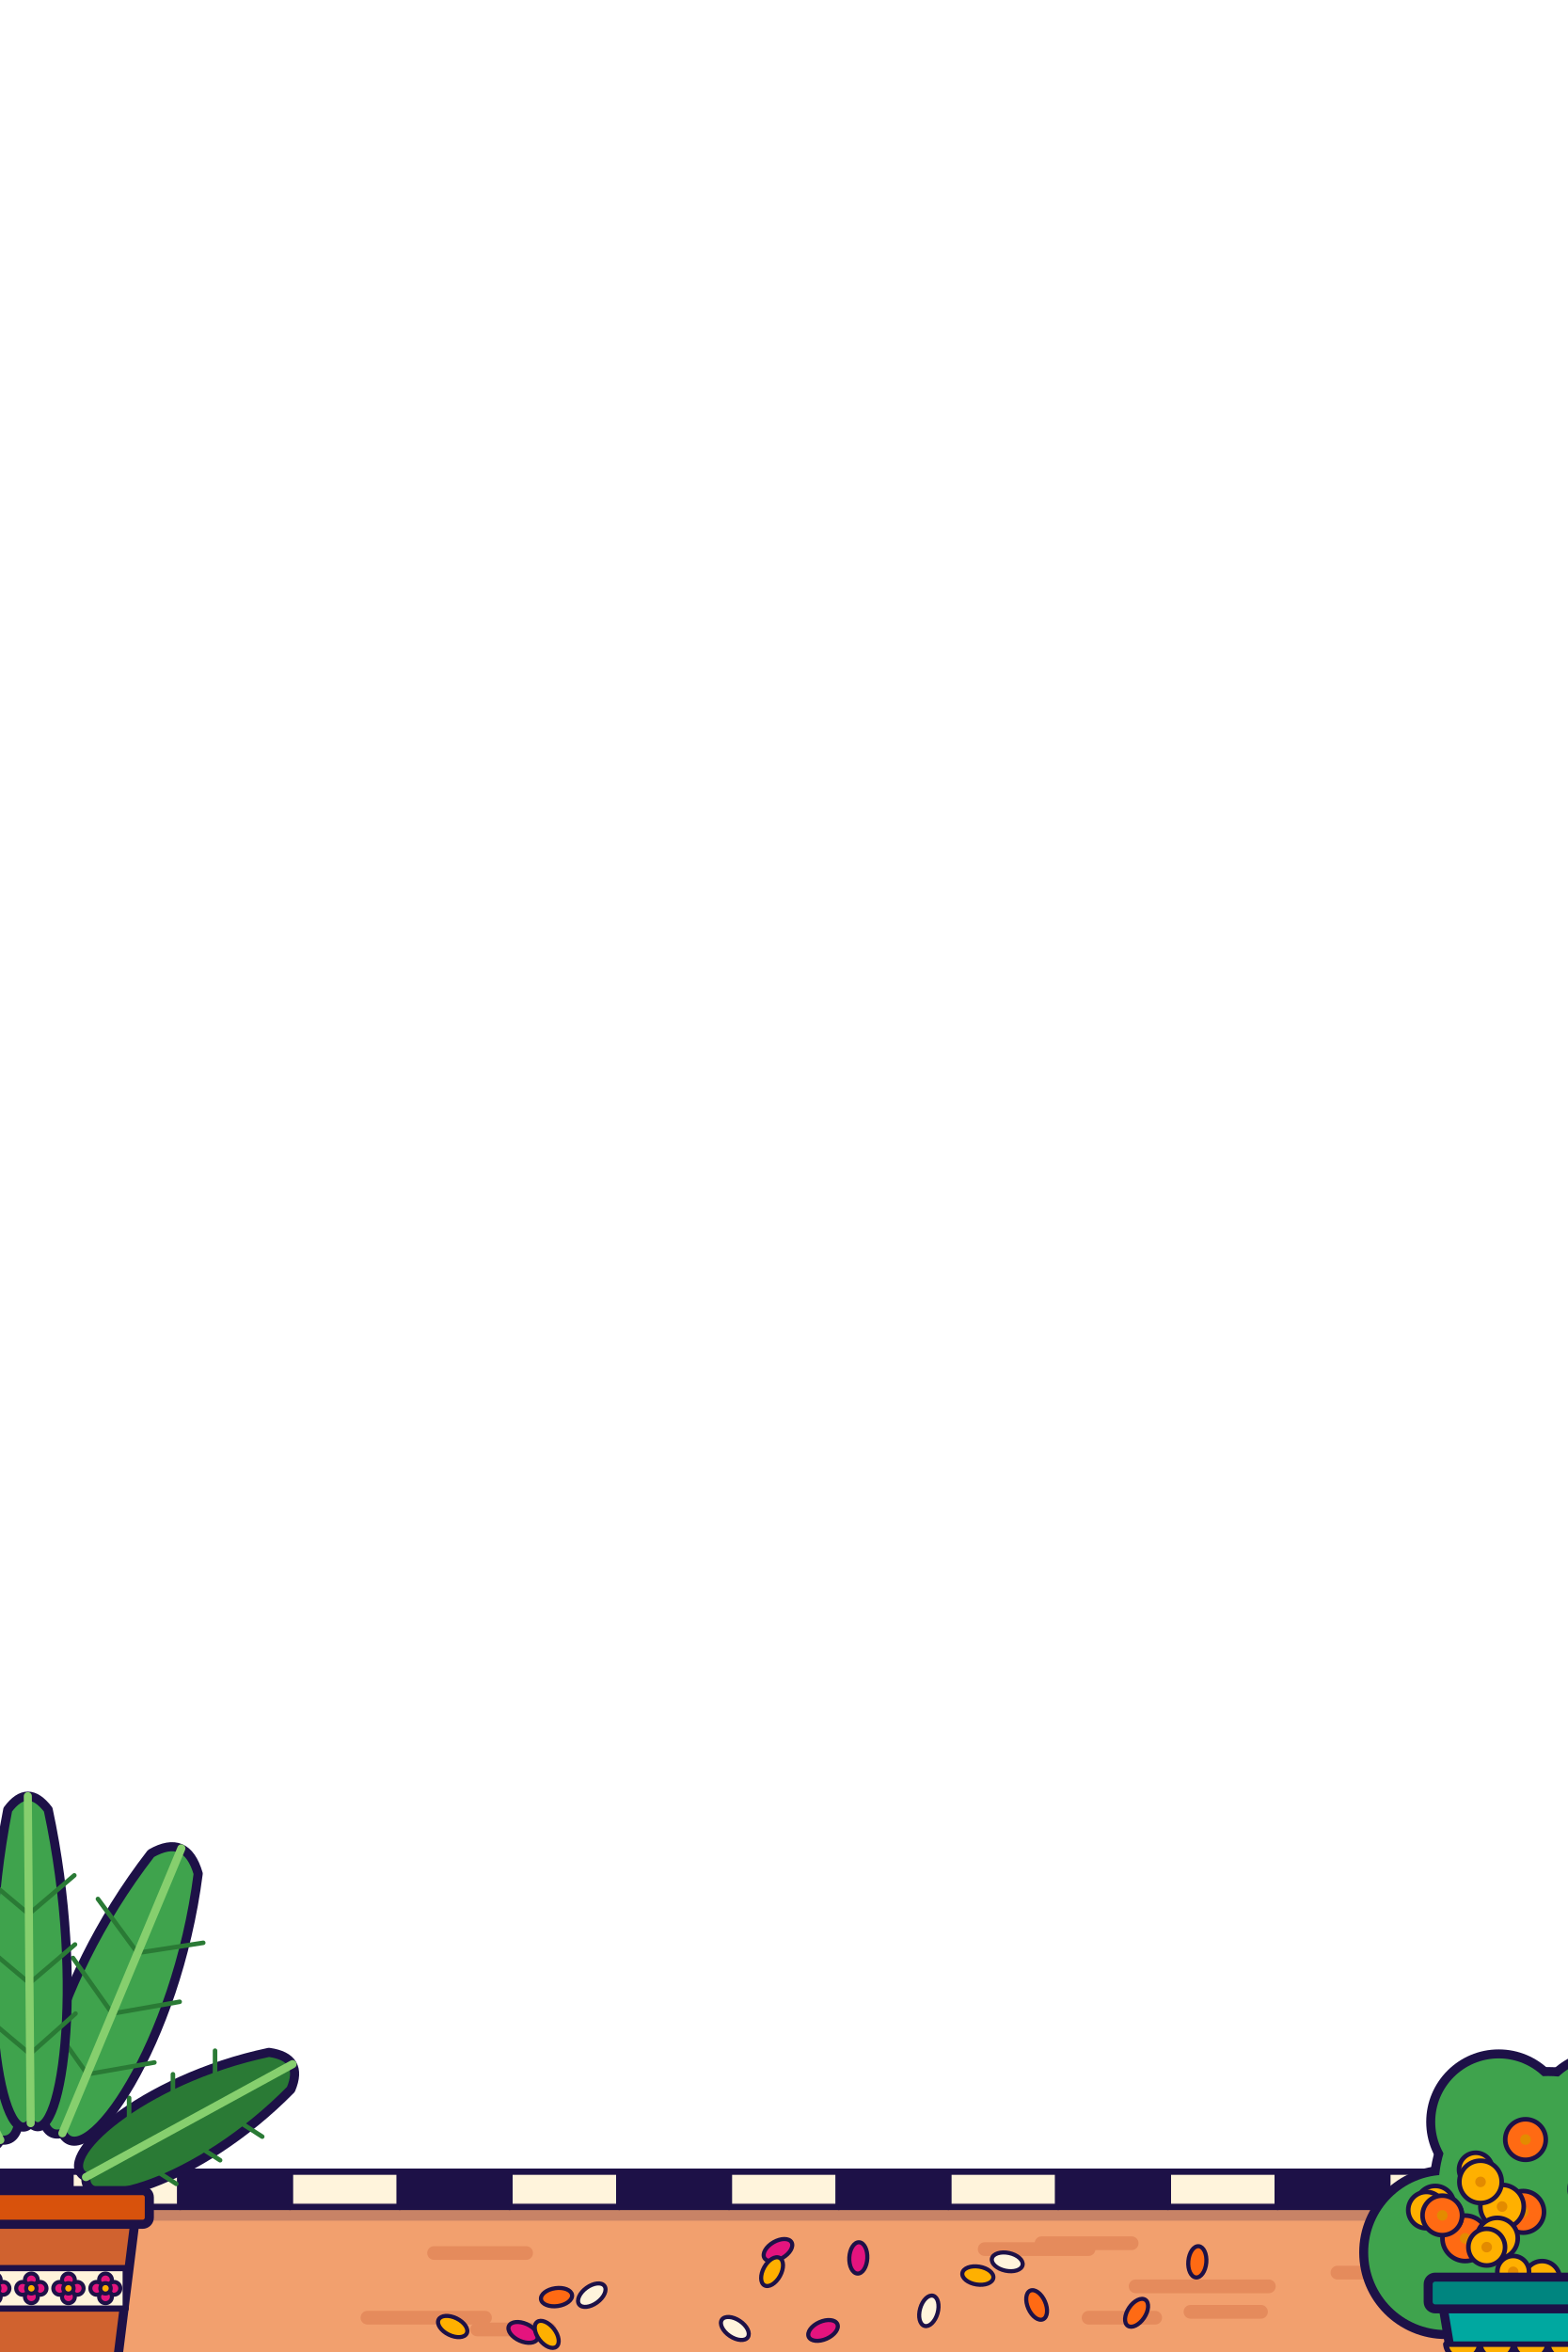
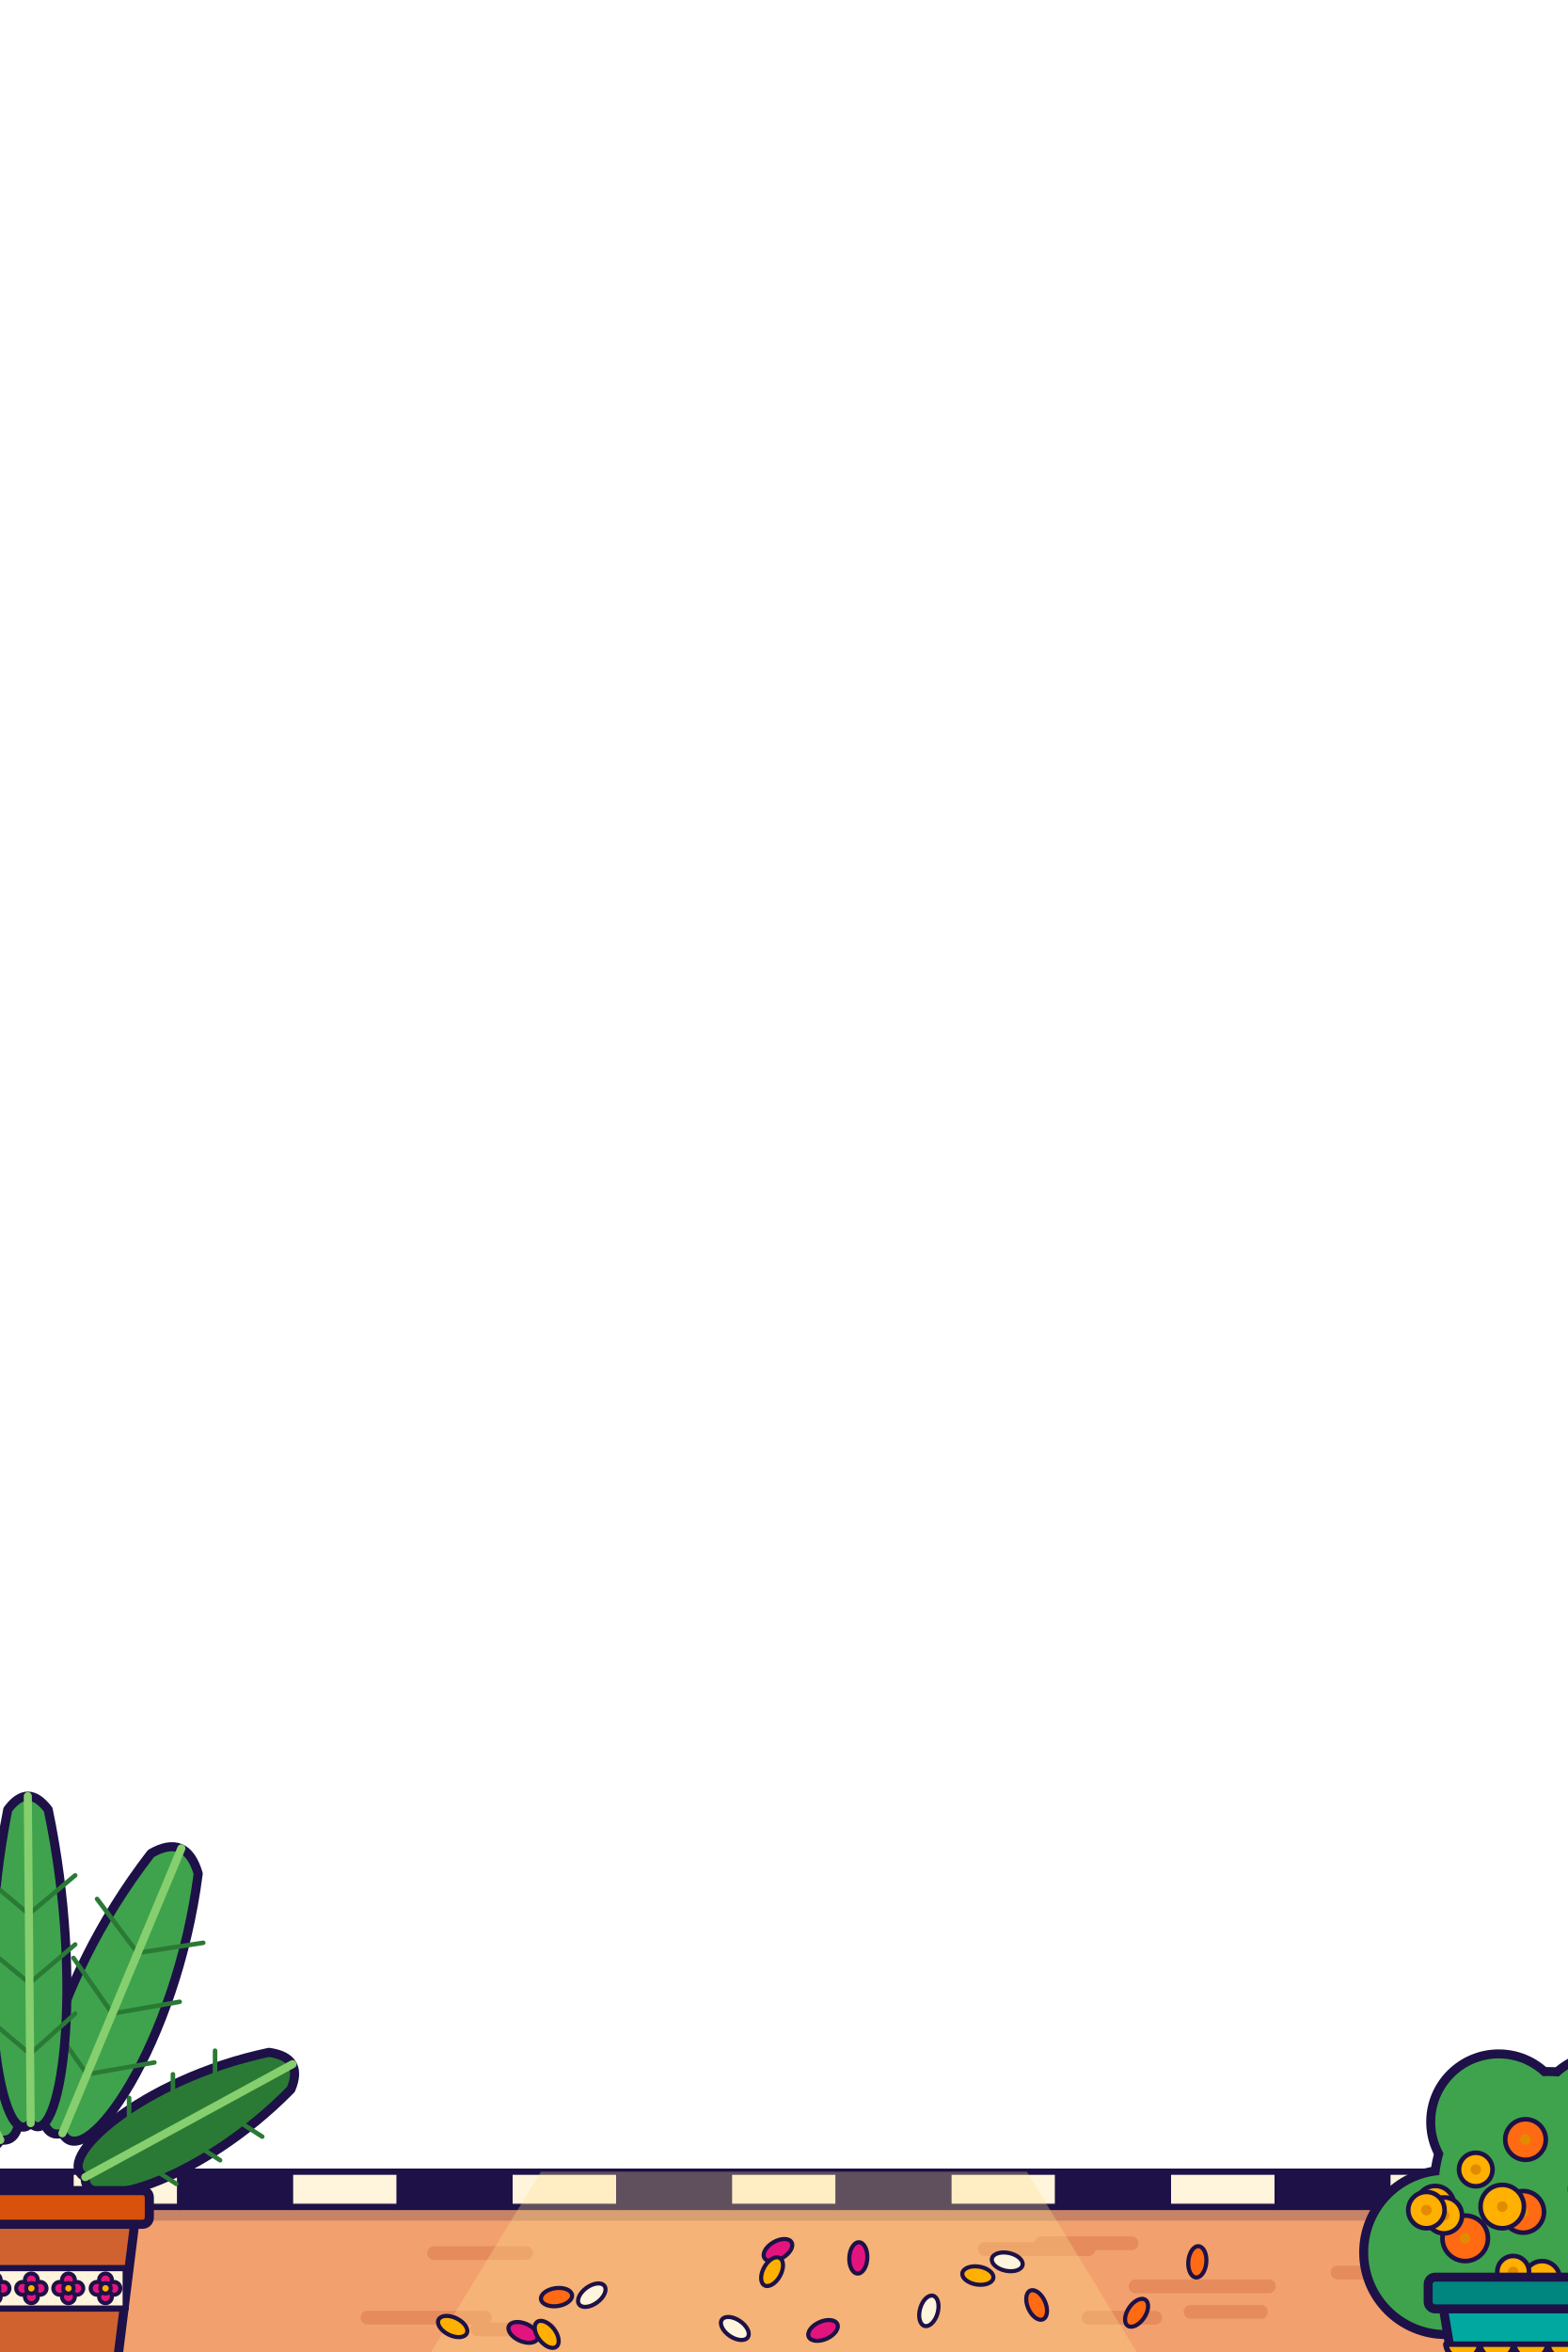
<svg xmlns="http://www.w3.org/2000/svg" viewBox="0 0 800 1200" width="800" height="1200" class="cd-hero cd-hero--static" aria-hidden="true">
  <defs>
    <linearGradient id="cdP-sky" x1="0" y1="0" x2="0" y2="1200" gradientUnits="userSpaceOnUse">
      <stop offset="0" stop-color="#EE4F98" />
      <stop offset=".3" stop-color="#FF7A52" />
      <stop offset=".52" stop-color="#FFA23E" />
      <stop offset=".72" stop-color="#FFC857" />
      <stop offset="1" stop-color="#FFE4A6" />
    </linearGradient>
    <radialGradient id="cdP-glow" cx=".5" cy=".82" r=".85">
      <stop offset="0" stop-color="#FFFBEA" />
      <stop offset=".45" stop-color="#FFE38E" />
      <stop offset="1" stop-color="#FFB000" />
    </radialGradient>
    <pattern id="cdP-violetL" width="26" height="26" patternUnits="userSpaceOnUse">
      <circle cx="6" cy="6" r="2.4" fill="#6A55C9" />
      <circle cx="19" cy="19" r="2.4" fill="#6A55C9" />
    </pattern>
    <pattern id="cdP-raniL" width="26" height="26" patternUnits="userSpaceOnUse">
      <circle cx="6" cy="6" r="2.4" fill="#FF8CC0" />
      <circle cx="19" cy="19" r="2.4" fill="#FF8CC0" />
    </pattern>
    <pattern id="cdP-cilL" width="26" height="26" patternUnits="userSpaceOnUse">
      <circle cx="6" cy="6" r="2.4" fill="#86CF6E" />
      <circle cx="19" cy="19" r="2.4" fill="#86CF6E" />
    </pattern>
    <pattern id="cdP-dado" width="30" height="36" x="-195" y="-38" patternUnits="userSpaceOnUse">
      <g fill="#FFF4DC">
        <circle cx="15" cy="12" r="4" />
        <circle cx="15" cy="24" r="4" />
        <circle cx="9" cy="18" r="4" />
        <circle cx="21" cy="18" r="4" />
      </g>
      <circle cx="15" cy="18" r="3" fill="#FFB000" />
    </pattern>
    <radialGradient id="cdP-halo">
      <stop offset="0" stop-color="#FFE7A0" stop-opacity=".7" />
      <stop offset="1" stop-color="#FFE7A0" stop-opacity="0" />
    </radialGradient>
  </defs>
  <g id="foreground" stroke="#1D1147" stroke-width="4.6" stroke-linejoin="round" stroke-linecap="round">
    <rect x="-20" y="1124" width="840" height="120" fill="#F2A06E" stroke="none" />
    <g stroke="none">
      <rect x="552" y="1179" width="41" height="7" fill="#E58B5C" rx="3.5" />
      <rect x="499" y="1144" width="60" height="7" fill="#E58B5C" rx="3.5" />
      <rect x="576" y="1163" width="75" height="7" fill="#E58B5C" rx="3.5" />
      <rect x="184" y="1179" width="67" height="7" fill="#E58B5C" rx="3.5" />
      <rect x="528" y="1141" width="53" height="7" fill="#E58B5C" rx="3.5" />
      <rect x="240" y="1185" width="44" height="7" fill="#E58B5C" rx="3.5" />
      <rect x="604" y="1176" width="43" height="7" fill="#E58B5C" rx="3.5" />
      <rect x="15.2" y="1180" width="40" height="7" fill="#E58B5C" rx="3.5" />
      <rect x="218" y="1146" width="54" height="7" fill="#E58B5C" rx="3.5" />
      <rect x="793" y="1152" width="34" height="7" fill="#E58B5C" rx="3.5" />
      <rect x="679" y="1156" width="50" height="7" fill="#E58B5C" rx="3.5" />
      <rect x="789" y="1154" width="49" height="7" fill="#E58B5C" rx="3.5" />
    </g>
    <g stroke-width="3.2">
      <rect x="-20" y="1108" width="56" height="18" fill="#1D1147" />
      <rect x="36" y="1108" width="56" height="18" fill="#FFF4DC" />
      <rect x="92" y="1108" width="56" height="18" fill="#1D1147" />
      <rect x="148" y="1108" width="56" height="18" fill="#FFF4DC" />
      <rect x="204" y="1108" width="56" height="18" fill="#1D1147" />
      <rect x="260" y="1108" width="56" height="18" fill="#FFF4DC" />
      <rect x="316" y="1108" width="56" height="18" fill="#1D1147" />
      <rect x="372" y="1108" width="56" height="18" fill="#FFF4DC" />
      <rect x="428" y="1108" width="56" height="18" fill="#1D1147" />
      <rect x="484" y="1108" width="56" height="18" fill="#FFF4DC" />
      <rect x="540" y="1108" width="56" height="18" fill="#1D1147" />
      <rect x="596" y="1108" width="56" height="18" fill="#FFF4DC" />
      <rect x="652" y="1108" width="56" height="18" fill="#1D1147" />
      <rect x="708" y="1108" width="56" height="18" fill="#FFF4DC" />
      <rect x="764" y="1108" width="56" height="18" fill="#1D1147" />
    </g>
    <rect x="-20" y="1124" width="840" height="9" fill="#1D1147" stroke="none" opacity="0.2" />
+     <path d="M276 1108H524L580 1200H220Z" fill="#FFE18C" stroke="none" opacity="0.3" />
    <g stroke-width="2.1">
      <ellipse cx="0" cy="0" rx="8" ry="4.6" fill="#FFB000" transform="translate(231 1187) rotate(26)" />
      <ellipse cx="0" cy="0" rx="8" ry="4.6" fill="#FF6A13" transform="translate(580 1180) rotate(124)" />
      <ellipse cx="0" cy="0" rx="8" ry="4.6" fill="#E4147E" transform="translate(267 1190) rotate(24)" />
      <ellipse cx="0" cy="0" rx="8" ry="4.6" fill="#FFF4DC" transform="translate(474 1179) rotate(106)" />
      <ellipse cx="0" cy="0" rx="8" ry="4.6" fill="#FFB000" transform="translate(279 1191) rotate(52)" />
      <ellipse cx="0" cy="0" rx="8" ry="4.6" fill="#FF6A13" transform="translate(529 1176) rotate(66)" />
      <ellipse cx="0" cy="0" rx="8" ry="4.6" fill="#E4147E" transform="translate(420 1189) rotate(156)" />
      <ellipse cx="0" cy="0" rx="8" ry="4.6" fill="#FFF4DC" transform="translate(375 1188) rotate(34)" />
      <ellipse cx="0" cy="0" rx="8" ry="4.6" fill="#FFB000" transform="translate(499 1161) rotate(9)" />
      <ellipse cx="0" cy="0" rx="8" ry="4.6" fill="#FF6A13" transform="translate(611 1154) rotate(95)" />
      <ellipse cx="0" cy="0" rx="8" ry="4.6" fill="#E4147E" transform="translate(397 1148) rotate(150)" />
      <ellipse cx="0" cy="0" rx="8" ry="4.6" fill="#FFF4DC" transform="translate(514 1154) rotate(12)" />
      <ellipse cx="0" cy="0" rx="8" ry="4.6" fill="#FFB000" transform="translate(394 1159) rotate(119)" />
      <ellipse cx="0" cy="0" rx="8" ry="4.6" fill="#FF6A13" transform="translate(284 1172) rotate(172)" />
      <ellipse cx="0" cy="0" rx="8" ry="4.6" fill="#E4147E" transform="translate(438 1152) rotate(93)" />
      <ellipse cx="0" cy="0" rx="8" ry="4.6" fill="#FFF4DC" transform="translate(302 1171) rotate(144)" />
    </g>
    <g transform="translate(16 1226) scale(0.86)" stroke-width="5.4">
      <ellipse cx="10" cy="2" rx="96" ry="8" fill="#1D1147" stroke="none" opacity="0.2" />
-       <path d="M-29.6 -129C-11.7 -142 -65 -181 -137 -184Q-157 -179 -146 -161C-91 -114 -25.4 -107 -29.6 -129Z" fill="#2A7A35" />
+       <path d="M-30 -129C-11.7 -142 -65 -181 -137 -184Q-157 -179 -146 -161C-91 -114 -25 -107 -30 -129Z" fill="#2A7A35" />
      <path d="M-54 -139L-58 -171M-54 -139L-79 -117M-79 -148L-83 -181M-79 -148L-104 -127M-104 -158L-107 -190M-104 -158L-128 -136" fill="none" stroke="#2A7A35" stroke-width="2.7" />
-       <path d="M-29.6 -129L-149 -176" fill="none" stroke="#86CF6E" stroke-width="4.8" />
-       <path d="M32.4 -134C30 -111 99 -130 154 -186Q162 -205 141 -208C65 -192 12 -144 32.4 -134Z" fill="#2A7A35" />
+       <path d="M-30 -129L-149 -176" fill="none" stroke="#86CF6E" stroke-width="4.8" />
+       <path d="M32 -134C30 -111 99 -130 154 -186Q162 -205 141 -208C65 -192 12 -144 32 -134Z" fill="#2A7A35" />
      <path d="M58 -148L86 -130M58 -148L58 -181M84 -162L112 -144M84 -162L84 -195M109 -176L137 -158M109 -176L109 -209" fill="none" stroke="#2A7A35" stroke-width="2.7" />
-       <path d="M32.4 -134L155 -201" fill="none" stroke="#86CF6E" stroke-width="4.8" />
-       <path d="M-18.4 -156C8.5 -152 -13.2 -238 -80 -309Q-102 -320 -106 -295C-88 -200 -30.6 -132 -18.4 -156Z" fill="#3FA34D" />
-       <path d="M-35 -188L-13.9 -222M-35 -188L-74 -191M-52 -221L-30.4 -254M-52 -221L-91 -223M-68 -253L-47 -287M-68 -253L-108 -256" fill="none" stroke="#2A7A35" stroke-width="2.7" />
+       <path d="M32 -134L155 -201" fill="none" stroke="#86CF6E" stroke-width="4.8" />
+       <path d="M-18.4 -156C8.5 -152 -13.2 -238 -80 -309Q-102 -320 -106 -295C-88 -200 -31 -132 -18.4 -156Z" fill="#3FA34D" />
+       <path d="M-35 -188L-13.9 -222M-35 -188L-74 -191M-52 -221L-30 -254M-52 -221L-91 -223M-68 -253L-47 -287M-68 -253L-108 -256" fill="none" stroke="#2A7A35" stroke-width="2.7" />
      <path d="M-18.4 -156L-97 -311" fill="none" stroke="#86CF6E" stroke-width="4.8" />
-       <path d="M18.4 -160C32.2 -135 86 -213 99 -314Q92 -338 71 -326C8.3 -245 -8.5 -152 18.4 -160Z" fill="#3FA34D" />
-       <path d="M33.2 -195L73 -202M33.2 -195L9.9 -228M48 -231L88 -238M48 -231L24.7 -264M63 -267L102 -273M63 -267L39.5 -299" fill="none" stroke="#2A7A35" stroke-width="2.7" />
+       <path d="M18.4 -160C32 -135 86 -213 99 -314Q92 -338 71 -326C8.3 -245 -8.5 -152 18.4 -160Z" fill="#3FA34D" />
+       <path d="M33 -195L73 -202M33 -195L9.9 -228M48 -231L88 -238M48 -231L25 -264M63 -267L102 -273M63 -267L39 -299" fill="none" stroke="#2A7A35" stroke-width="2.7" />
      <path d="M18.4 -160L89 -329" fill="none" stroke="#86CF6E" stroke-width="4.8" />
-       <path d="M-0.4 -166C17.4 -148 32.5 -247 10 -352Q-2.2 -368 -14 -352C-34.7 -246 -17.8 -147 -0.4 -166Z" fill="#3FA34D" />
-       <path d="M-0.8 -207L26.2 -231M-0.8 -207L-28.2 -230M-1.1 -249L25.9 -272M-1.1 -249L-28.5 -272M-1.5 -290L25.5 -313M-1.5 -290L-28.9 -313" fill="none" stroke="#2A7A35" stroke-width="2.7" />
+       <path d="M-0.4 -166C17.4 -148 32 -247 10 -352Q-2.2 -368 -14 -352C-35 -246 -17.8 -147 -0.4 -166Z" fill="#3FA34D" />
+       <path d="M-0.8 -207L26 -231M-0.8 -207L-28 -230M-1.1 -249L26 -272M-1.1 -249L-29 -272M-1.5 -290L26 -313M-1.5 -290L-29 -313" fill="none" stroke="#2A7A35" stroke-width="2.7" />
      <path d="M-0.4 -166L-2.1 -360" fill="none" stroke="#86CF6E" stroke-width="4.8" />
      <rect x="-8" y="-130" width="16" height="40" fill="#2A7A35" />
      <path d="M-62 -112H62L48 0H-48Z" fill="#D0622F" />
      <rect x="-70" y="-126" width="140" height="20" fill="#D8520C" rx="4" />
      <rect x="-56" y="-80" width="112" height="24" fill="#FFF4DC" stroke-width="3.7" />
      <g>
        <g stroke-width="2.4">
          <circle cx="-44" cy="-73" r="3.8" fill="#E4147E" />
-           <circle cx="-38.8" cy="-68" r="3.8" fill="#E4147E" />
+           <circle cx="-39" cy="-68" r="3.8" fill="#E4147E" />
          <circle cx="-44" cy="-63" r="3.8" fill="#E4147E" />
          <circle cx="-49" cy="-68" r="3.8" fill="#E4147E" />
          <circle cx="-44" cy="-68" r="3.1" fill="#FFB000" />
        </g>
        <g stroke-width="2.4">
          <circle cx="-22" cy="-73" r="3.8" fill="#E4147E" />
          <circle cx="-16.8" cy="-68" r="3.8" fill="#E4147E" />
          <circle cx="-22" cy="-63" r="3.8" fill="#E4147E" />
-           <circle cx="-27.2" cy="-68" r="3.8" fill="#E4147E" />
+           <circle cx="-27" cy="-68" r="3.8" fill="#E4147E" />
          <circle cx="-22" cy="-68" r="3.1" fill="#FFB000" />
        </g>
        <g stroke-width="2.4">
          <circle cx="0" cy="-73" r="3.8" fill="#E4147E" />
          <circle cx="5.2" cy="-68" r="3.8" fill="#E4147E" />
          <circle cx="0" cy="-63" r="3.8" fill="#E4147E" />
          <circle cx="-5.2" cy="-68" r="3.8" fill="#E4147E" />
          <circle cx="0" cy="-68" r="3.1" fill="#FFB000" />
        </g>
        <g stroke-width="2.4">
          <circle cx="22" cy="-73" r="3.8" fill="#E4147E" />
-           <circle cx="27.2" cy="-68" r="3.8" fill="#E4147E" />
+           <circle cx="27" cy="-68" r="3.8" fill="#E4147E" />
          <circle cx="22" cy="-63" r="3.8" fill="#E4147E" />
          <circle cx="16.8" cy="-68" r="3.8" fill="#E4147E" />
          <circle cx="22" cy="-68" r="3.1" fill="#FFB000" />
        </g>
        <g stroke-width="2.4">
          <circle cx="44" cy="-73" r="3.8" fill="#E4147E" />
          <circle cx="49" cy="-68" r="3.8" fill="#E4147E" />
          <circle cx="44" cy="-63" r="3.8" fill="#E4147E" />
-           <circle cx="38.8" cy="-68" r="3.8" fill="#E4147E" />
+           <circle cx="39" cy="-68" r="3.8" fill="#E4147E" />
          <circle cx="44" cy="-68" r="3.1" fill="#FFB000" />
        </g>
      </g>
    </g>
    <g transform="translate(790 1250) scale(0.9)" stroke-width="5.1">
      <ellipse cx="0" cy="2" rx="100" ry="8" fill="#1D1147" stroke="none" opacity="0.2" />
      <g stroke-width="10.2">
        <circle cx="0" cy="-150" r="62" fill="#3FA34D" />
        <circle cx="-58" cy="-112" r="44" fill="#3FA34D" />
        <circle cx="58" cy="-112" r="44" fill="#3FA34D" />
        <circle cx="-28" cy="-186" r="36" fill="#3FA34D" />
        <circle cx="32" cy="-184" r="38" fill="#3FA34D" />
      </g>
      <g stroke="none">
        <circle cx="0" cy="-150" r="62" fill="#3FA34D" />
        <circle cx="-58" cy="-112" r="44" fill="#3FA34D" />
        <circle cx="58" cy="-112" r="44" fill="#3FA34D" />
        <circle cx="-28" cy="-186" r="36" fill="#3FA34D" />
        <circle cx="32" cy="-184" r="38" fill="#3FA34D" />
      </g>
      <g stroke-width="2.6">
        <circle cx="-14.1" cy="-135" r="11.8" fill="#FF6A13" />
        <circle cx="-14.1" cy="-135" r="3" fill="#E38B00" stroke="none" />
-         <circle cx="-26.1" cy="-138" r="12.3" fill="#FFB000" />
-         <circle cx="-26.1" cy="-138" r="3" fill="#E38B00" stroke="none" />
+         <circle cx="-26" cy="-138" r="12.3" fill="#FFB000" />
+         <circle cx="-26" cy="-138" r="3" fill="#E38B00" stroke="none" />
        <circle cx="51" cy="-173" r="9.2" fill="#FFB000" />
        <circle cx="51" cy="-173" r="3" fill="#E38B00" stroke="none" />
-         <circle cx="30.9" cy="-92" r="11.3" fill="#FF6A13" />
-         <circle cx="30.9" cy="-92" r="3" fill="#E38B00" stroke="none" />
+         <circle cx="31" cy="-92" r="11.3" fill="#FF6A13" />
+         <circle cx="31" cy="-92" r="3" fill="#E38B00" stroke="none" />
        <circle cx="-64" cy="-139" r="10.7" fill="#FFB000" />
        <circle cx="-64" cy="-139" r="3" fill="#E38B00" stroke="none" />
-         <circle cx="26.2" cy="-133" r="9.3" fill="#FFB000" />
-         <circle cx="26.2" cy="-133" r="3" fill="#E38B00" stroke="none" />
+         <circle cx="26" cy="-133" r="9.3" fill="#FFB000" />
+         <circle cx="26" cy="-133" r="3" fill="#E38B00" stroke="none" />
        <circle cx="-47" cy="-120" r="12.9" fill="#FF6A13" />
        <circle cx="-47" cy="-120" r="3" fill="#E38B00" stroke="none" />
-         <circle cx="38.7" cy="-129" r="10" fill="#FFB000" />
-         <circle cx="38.7" cy="-129" r="3" fill="#E38B00" stroke="none" />
+         <circle cx="39" cy="-129" r="10" fill="#FFB000" />
+         <circle cx="39" cy="-129" r="3" fill="#E38B00" stroke="none" />
        <circle cx="23" cy="-121" r="9.9" fill="#FFB000" />
        <circle cx="23" cy="-121" r="3" fill="#E38B00" stroke="none" />
        <circle cx="69" cy="-137" r="11.1" fill="#FF6A13" />
        <circle cx="69" cy="-137" r="3" fill="#E38B00" stroke="none" />
        <circle cx="-59" cy="-133" r="10.2" fill="#FFB000" />
        <circle cx="-59" cy="-133" r="3" fill="#E38B00" stroke="none" />
        <circle cx="-3.4" cy="-97" r="10.1" fill="#FFB000" />
        <circle cx="-3.4" cy="-97" r="3" fill="#E38B00" stroke="none" />
        <circle cx="-12.8" cy="-176" r="11.5" fill="#FF6A13" />
        <circle cx="-12.8" cy="-176" r="3" fill="#E38B00" stroke="none" />
        <circle cx="-41" cy="-159" r="9.5" fill="#FFB000" />
        <circle cx="-41" cy="-159" r="3" fill="#E38B00" stroke="none" />
        <circle cx="-19.8" cy="-101" r="9" fill="#FFB000" />
        <circle cx="-19.8" cy="-101" r="3" fill="#E38B00" stroke="none" />
-         <circle cx="24.8" cy="-148" r="12.6" fill="#FF6A13" />
-         <circle cx="24.8" cy="-148" r="3" fill="#E38B00" stroke="none" />
+         <circle cx="25" cy="-148" r="12.6" fill="#FF6A13" />
+         <circle cx="25" cy="-148" r="3" fill="#E38B00" stroke="none" />
        <circle cx="-69" cy="-136" r="10.3" fill="#FFB000" />
        <circle cx="-69" cy="-136" r="3" fill="#E38B00" stroke="none" />
-         <circle cx="-28.8" cy="-120" r="11.6" fill="#FFB000" />
-         <circle cx="-28.8" cy="-120" r="3" fill="#E38B00" stroke="none" />
-         <circle cx="28.5" cy="-169" r="10.6" fill="#FF6A13" />
-         <circle cx="28.5" cy="-169" r="3" fill="#E38B00" stroke="none" />
-         <circle cx="-38.3" cy="-152" r="12" fill="#FFB000" />
-         <circle cx="-38.3" cy="-152" r="3" fill="#E38B00" stroke="none" />
-         <circle cx="-34.8" cy="-115" r="10.4" fill="#FFB000" />
-         <circle cx="-34.8" cy="-115" r="3" fill="#E38B00" stroke="none" />
-         <circle cx="-60" cy="-133" r="11.2" fill="#FF6A13" />
-         <circle cx="-60" cy="-133" r="3" fill="#E38B00" stroke="none" />
      </g>
      <path d="M-60 -84H60L46 0H-46Z" fill="#00A8A0" />
      <rect x="-68" y="-98" width="136" height="18" fill="#00857F" rx="4" />
      <path d="M-58 -60a9.7 9.7 0 0 0 19.3 0a9.7 9.7 0 0 0 19.3 0a9.7 9.7 0 0 0 19.3 0a9.7 9.7 0 0 0 19.3 0a9.7 9.7 0 0 0 19.3 0a9.7 9.7 0 0 0 19.3 0Z" fill="#FFB000" stroke-width="3.1" />
-       <path d="M-40 -30h80" fill="none" stroke="#FFF4DC" stroke-width="6.8" stroke-dasharray="0 16" stroke-linecap="round" />
+       <path d="M-40 -30h80" fill="none" stroke="#FFF4DC" stroke-width="6.8" stroke-dasharray="0 16" />
    </g>
  </g>
</svg>
